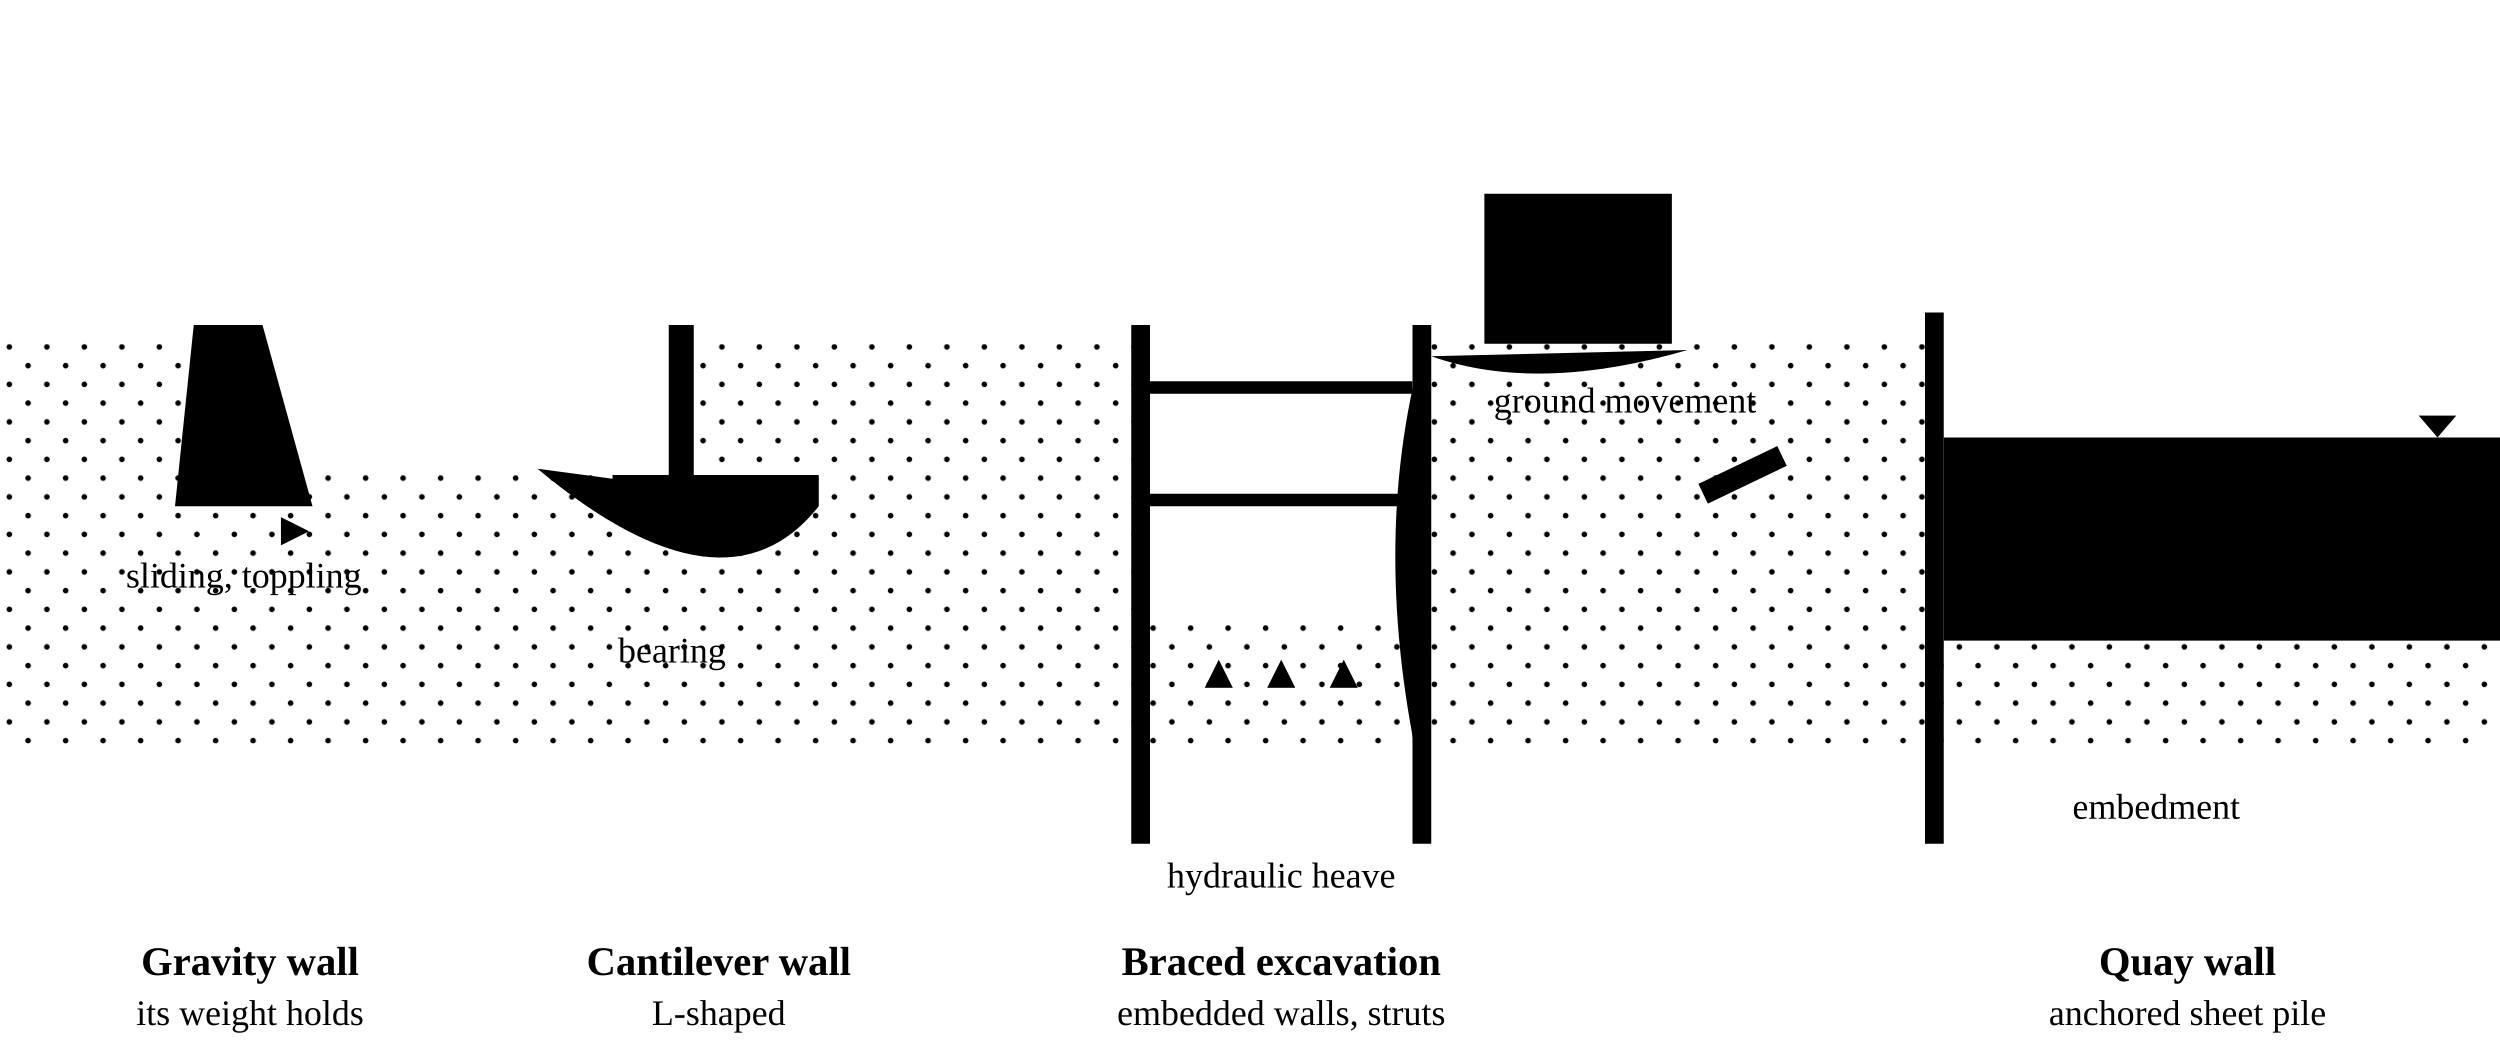
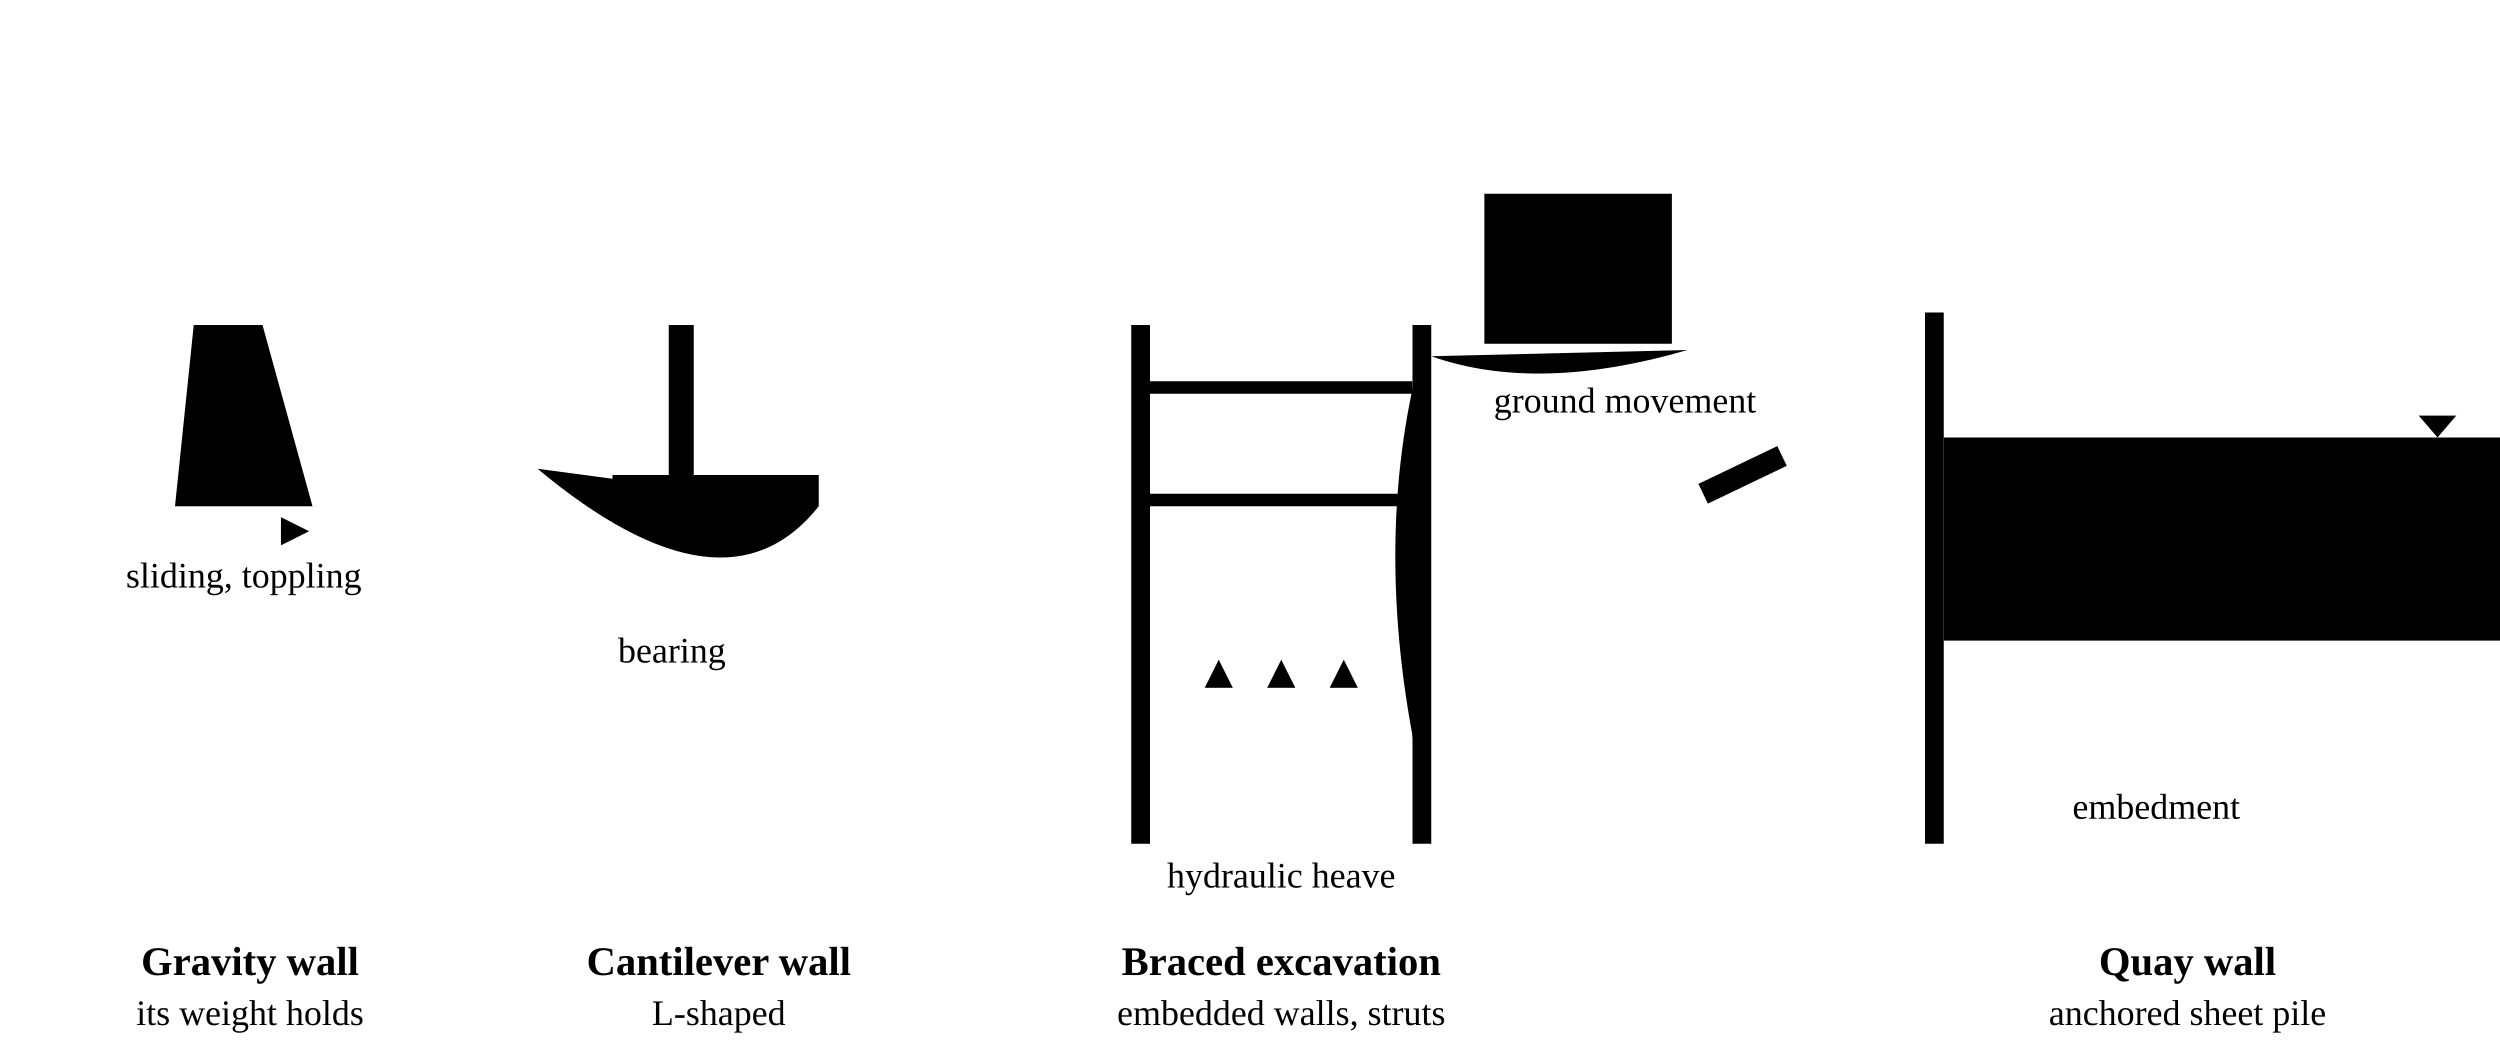
<svg xmlns="http://www.w3.org/2000/svg" class="h-auto w-full" viewBox="0 0 800 340" role="img" aria-label="Four retaining structures in one ground cross-section, with what to check on each. Gravity wall: sliding and toppling. Cantilever L-wall: bearing under its base. Braced excavation with embedded walls and struts: hydraulic heave of the base, wall deflection and ground movement under a neighboring building. Anchored sheet pile quay wall: embedment.">
  <defs>
-     <pattern id="rs-sand" width="12" height="12" patternUnits="userSpaceOnUse">
-       <circle cx="3" cy="3" r="0.9" class="fill-gray-8" />
-       <circle cx="9" cy="9" r="0.9" class="fill-gray-8" />
+     <pattern id="rs-607" viewBox="2.055 -51.39 49.68 49.68" width="70" height="70" patternUnits="userSpaceOnUse">
+       <path class="fill-none stroke-gray-8" stroke-width="1.2" stroke-linecap="round" d="M16.545-49.493h0M16.545-46.733h0M16.027-44.318h0M12.06-44.145h0M18.615-37.073h0M11.197-33.45h0M18.615-32.933h0M22.583-32.933h0M23.618-35.52h0M22.237-38.97h0M25.515-37.935h0M25.515-41.213h0M23.962-43.455h0M24.308-46.733h0M23.445-49.148h0M25.515-50.7h0M30.69-46.733h0M33.45-46.905h0M31.38-42.248h0M34.485-41.73h0M34.485-38.28h0M28.965-37.245h0M36.728-42.248h0M39.833-43.973h0M41.04-51.045h0M48.63-50.355h0M48.975-44.49h0M46.388-43.11h0M47.078-40.695h0M46.215-37.935h0M46.388-36.038h0M48.975-36.9h0M6.885-15.51h0M7.057-13.958h0M3.607-13.958h0M8.782-7.403h0M2.745-4.642h0M9.645-2.572h0M14.82-6.368h0M13.267-8.61h0M15.51-11.715h0M10.507-8.783h0M13.267-13.785h0M15.337-16.372h0M12.232-16.372h0M13.267-18.96h0M24.48-16.545h0M20.858-14.13h0M24.135-13.095h0M23.445-10.852h0M19.995-7.575h0M26.895-12.75h0M30.862-16.545h0M32.07-20.685h0M36.728-16.028h0M37.59-18.615h0M40.005-19.133h0M40.005-14.13h0M37.417-12.75h0M35.002-9.99h0M40.178-11.37h0M42.248-9.127h0M16.2-36.038h0M28.965-34.485h0M34.83-32.76h0M40.178-32.243h0M37.417-34.14h0M37.935-31.208h0M45.18-27.067h0M41.213-24.653h0M35.347-25.86h0M35.175-23.1h0M35.175-21.03h0M42.765-19.65h0M45.525-17.753h0M49.32-21.375h0M44.663-24.653h0M24.48-19.133h0M20.742-23.503h0M22.583-27.067h0M9.242-32.559h0M6.195-29.828h0M3.78-27.24h0M13.785-22.583h0M11.715-28.103h0M20.34-30.69h0M30.69-29.828h0M27.757-29.828h0M23.1-24.135h0M6.54-37.418h0M8.782-38.625h0M10.162-35.348h0M4.125-33.795h0M46.388-31.208h0M50.01-31.035h0M3.09-45.353h0M14.302-46.905h0M4.642-47.423h0M10.852-41.73h0M14.82-38.28h0M16.717-26.033h0M2.572-21.03h0M50.01-6.195h0M41.73-3.953h0M30-4.642h0M5.16-10.163h0M20.34-10.507h0M27.757-18.098h0M8.092-23.79h0M38.107-25.343h0M46.733-19.995h0M37.417-5.85h0M29.655-25.515h0M21.03-42.248h0M15.682-33.278h0M10.162-50.355h0M40.178-48.975h0M35.175-3.953h0M4.642-23.445h0M49.493-42.42h0M18.097-41.903h0M14.992-40.695h0M12.232-39.66h0M5.505-43.771h0M6.885-49.665h0M11.887-45.87h0M19.823-46.733h0M27.585-46.388h0M27.93-48.63h0M32.07-50.528h0M37.417-45.353h0M26.722-43.973h0M29.137-41.213h0M19.132-39.143h0M7.057-32.415h0M13.095-29.655h0M9.3-28.448h0M5.677-26.033h0M4.297-37.418h0M16.2-30.345h0M14.13-27.067h0M13.095-24.653h0M10.852-23.1h0M10.852-19.478h0M17.925-17.753h0M9.645-13.958h0M12.75-11.198h0M6.195-7.748h0M3.607-8.783h0M8.265-4.642h0M11.37-3.608h0M17.062-2.745h0M17.925-6.195h0M17.407-10.163h0M18.787-11.887h0M20.167-18.615h0M19.823-21.548h0M24.308-30.173h0M25.688-32.933h0M32.243-34.313h0M31.725-37.245h0M21.202-36.21h0M37.935-36.383h0M31.897-39.315h0M36.9-39.143h0M43.11-39.66h0M42.248-41.903h0M43.11-44.145h0M42.593-46.388h0M43.455-48.285h0M48.63-47.423h0M45.87-45.18h0M43.628-35.175h0M40.35-35.175h0M40.35-38.625h0M46.905-33.795h0M43.11-30.345h0M38.452-28.965h0M34.83-28.275h0M32.588-24.48h0M25.515-22.928h0M29.684-19.823h0M33.623-15.51h0M34.14-12.405h0M31.035-10.507h0M29.655-8.265h0M26.895-8.265h0M27.24-15.165h0M22.927-8.61h0M23.79-4.298h0M27.93-3.263h0M45.525-12.233h0M43.455-16.545h0M39.66-16.718h0M39.833-22.755h0M45.18-22.41h0M49.838-18.098h0M50.01-14.13h0M45.87-8.955h0M50.528-10.68h0M46.733-6.368h0M47.423-4.47h0M45.18-3.09h0M38.452-3.435h0M32.932-5.677h0M21.72-2.4h0M3.435-31.38h0M11.197-48.113h0M50.528-27.758h0M51.217-23.1h0M4.125-16.372h0M49.665-33.278h0M48.63-8.955h0M2.4-11.715h0M3.952-2.4h0M51.103-35.434h0M2.917-40.005h0M14.475-42.765h0M22.237-44.663h0M20.513-48.975h0M29.827-44.49h0M33.967-44.49h0M34.658-35.865h0M39.833-46.905h0M46.215-47.078h0M45.353-50.183h0M50.01-39.143h0M7.575-19.133h0M5.505-12.405h0M4.297-6.195h0M14.302-3.435h0M16.545-8.093h0M16.545-20.34h0M21.72-16.372h0M27.24-10.163h0M25.688-5.505h0M30.862-13.613h0M38.107-10.335h0M36.21-7.92h0M40.005-6.54h0M19.478-34.658h0M26.378-35.52h0M31.38-32.07h0M37.935-21.893h0M48.285-15.855h0M34.658-18.615h0M27.585-20.858h0M13.785-31.898h0M9.817-26.205h0M47.595-29.138h0M7.057-40.695h0M7.92-47.94h0M4.47-49.838h0M47.94-25.86h0M32.415-8.093h0M19.823-3.263h0M17.235-22.755h0M30.69-27.758h0M47.768-23.618h0M38.798-41.213h0M28.275-39.315h0M11.025-37.763h0M36.21-48.458h0M42.765-37.245h0M48.63-12.06h0M5.677-3.435h0M3.952-42.42h0M13.785-49.665h0M31.38-48.458h0M3.952-29.483h0M7.23-34.313h0M4.297-18.96h0M10.536-15.597h0M8.955-10.335h0M11.37-6.195h0M17.235-14.82h0M25.515-28.103h0M19.995-28.103h0M27.757-31.898h0M44.318-32.933h0M42.593-12.233h0M42.593-22.238h0M40.522-27.067h0M49.838-2.918h0M43.973-6.195h0M32.76-2.4h0M18.96-50.873h0M21.548-5.29h0M26.032-25.86h0M29.31-23.273h0M42.765-28.448h0M7.057-21.893h0M9.127-45.18h0M33.967-30.431h0M13.267-36.038h0M18.787-44.318h0M6.712-45.698h0M6.54-28.103h0M17.235-28.448h0M22.583-21.03h0M45.698-14.475h0M16.89-4.642h0M36.382-50.7h0M51.217-8.093h0M50.7-48.803h0M51.39-16.718h0M50.7-43.973h0M51.045-25.17h0M29.482-50.355h0M16.545-49.493h0M23.962-43.455h0M48.975-36.9h0M31.523-18.328h0M23.445-10.852h0M40.005-14.13h0M10.68-30.115h0M8.667-42.19h0M17.005-38.597h0M25.688-32.933h0M36.9-39.143h0M43.455-48.285h0M33.248-26.809h0M51.217-23.1h0M9.386-17.465h0M11.37-6.195h0M32.76-2.4h0M42.765-28.448h0M19.305-25.803h0M51.217-8.093h0" />
    </pattern>
-     <pattern id="rs-clay" width="20" height="8" patternUnits="userSpaceOnUse">
-       <path d="M0 2H8M10 6H18" class="stroke-gray-8" stroke-width="0.75" />
+     <pattern id="rs-620" viewBox="0 -53.584 53.584 53.584" width="100" height="100" patternUnits="userSpaceOnUse">
+       <path class="fill-none stroke-gray-8" stroke-width="0.5" d="M3.776-52.32H0M6.357-52.32h6.369M15.273-52.32h6.37M24.19-52.32h6.369M33.106-52.32h6.37M42.023-52.32h6.37M53.584-52.32h-2.645M8.108-49.186H1.739M17.024-49.186h-6.369M25.941-49.186h-6.369M34.858-49.186h-6.369M43.774-49.186h-6.369M46.322-49.186h6.369M0-46.216h2.024M10.975-46.216H4.606M13.521-46.216h6.37M22.438-46.216h6.37M31.355-46.216h6.369M40.271-46.216h6.37M49.188-46.216h4.396M7.312-43.411H.943M16.229-43.411h-6.37M25.146-43.411h-6.37M34.062-43.411h-6.37M42.979-43.411h-6.37M45.526-43.411h6.37M1.706-40.44H0M4.287-40.44h6.368M19.572-40.44h-6.369M22.12-40.44h6.369M31.036-40.44h6.369M39.953-40.44h6.369M48.87-40.44h4.714M5.242-37.437H0M14.159-37.437H7.79M23.075-37.437h-6.369M25.623-37.437h6.369M34.539-37.437h6.369M43.456-37.437h6.369M53.584-37.437h-1.211M2.184-34.27H0M11.134-34.27H4.765M13.681-34.27h6.369M28.967-34.27h-6.369M37.883-34.27h-6.368M46.8-34.27h-6.369M53.584-34.27h-4.236M6.675-31.356H.306M15.592-31.356H9.223M24.509-31.356H18.14M27.056-31.356h6.369M35.973-31.356h6.369M44.889-31.356h6.369M3.458-28.387H0M6.038-28.387h6.369M21.324-28.387h-6.369M30.24-28.387h-6.369M32.788-28.387h6.369M41.705-28.387h6.368M50.621-28.387h2.963M7.949-25.535H1.58M16.865-25.535h-6.369M25.782-25.535h-6.369M28.33-25.535h6.368M43.615-25.535h-6.369M46.163-25.535h6.369M2.98-22.446H0M11.93-22.446H5.561M14.477-22.446h6.369M23.394-22.446h6.369M32.311-22.446h6.369M41.227-22.446h6.369M50.144-22.446h3.44M6.834-19.312H.465M15.751-19.312H9.382M24.668-19.312h-6.369M27.215-19.312h6.369M42.501-19.312h-6.369M45.049-19.312h6.368M0-16.342h2.184M4.765-16.342h6.369M20.05-16.342h-6.369M22.598-16.342h6.369M31.515-16.342h6.368M40.431-16.342H46.8M49.348-16.342h4.236M6.038-13.371H0M14.955-13.371H8.586M23.871-13.371h-6.369M26.419-13.371h6.369M35.336-13.371h6.369M44.252-13.371h6.369M53.584-13.371h-.415M0-10.575h3.14M12.089-10.575H5.72M14.637-10.575h6.369M23.553-10.575h6.369M32.47-10.575h6.369M47.755-10.575h-6.369M50.303-10.575h3.281M8.268-7.44h-6.37M17.184-7.44h-6.37M26.101-7.44h-6.369M35.018-7.44h-6.37M37.564-7.44h6.37M46.481-7.44h6.37M4.732-4.471H0M7.312-4.471h6.369M16.229-4.471h6.369M25.146-4.471h6.369M34.062-4.471h6.369M42.979-4.471h6.369M51.896-4.471h1.688M8.586-1.501H2.217M17.502-1.501h-6.368M26.419-1.501H20.05M35.336-1.501h-6.369M44.252-1.501h-6.369M53.169-1.501H46.8" />
    </pattern>
    <marker id="rs-check" viewBox="0 0 10 10" refX="9" refY="5" markerWidth="6" markerHeight="6" orient="auto-start-reverse">
      <path d="M0 0L10 5L0 10z" class="fill-doc-accent" />
    </marker>
  </defs>
  <path d="M622 140H800V205H622z" class="fill-gray-3" />
-   <path d="M0 110H80V150H218V110H365V200H455V110H619V205H800V238H0z" fill="url(#rs-sand)" />
-   <rect x="0" y="238" width="800" height="50" fill="url(#rs-clay)" />
+   <path d="M0 110H80V150H218V110H365V200H455V110H619V205H800V238H0z" fill="url(#rs-607)" />
+   <rect x="0" y="238" width="800" height="50" fill="url(#rs-620)" />
  <g class="fill-none stroke-doc-line">
    <path d="M0 238H800" class="stroke-gray-7" stroke-width="0.75" />
    <path d="M0 140H58M222 140H362M458 140H616M368 206H452" stroke-width="1" stroke-dasharray="6 4" />
    <path d="M622 140H800M774 133H786L780 140zM776 144H784M778 147H782" stroke-width="1.25" />
    <path d="M0 110H62M100 150H214M222 110H362M368 200H452M458 110H616M622 205H800" stroke-width="1.5" />
  </g>
  <g class="stroke-doc-text" stroke-width="1.25">
    <path d="M62 104H84L100 162H56z" class="fill-gray-5" />
    <rect x="214" y="104" width="8" height="48" class="fill-gray-5" />
    <rect x="196" y="152" width="66" height="10" class="fill-gray-5" />
    <g class="fill-gray-5">
      <rect x="362" y="104" width="6" height="166" />
      <rect x="452" y="104" width="6" height="166" />
      <rect x="368" y="122" width="84" height="4" />
      <rect x="368" y="158" width="84" height="4" />
    </g>
    <rect x="475" y="62" width="60" height="48" class="fill-doc-surface" />
    <path d="M616 124L570 146" class="fill-none" />
    <rect x="0" y="-3.5" width="28" height="7" transform="translate(545 158) rotate(-25.6)" class="fill-gray-5" />
    <rect x="616" y="100" width="6" height="170" class="fill-gray-5" />
  </g>
  <g class="fill-none stroke-doc-accent" stroke-width="1.5">
    <path d="M60 170H98" marker-end="url(#rs-check)" />
    <path d="M262 162Q232 200 172 150" stroke-dasharray="5 3" />
    <g marker-end="url(#rs-check)">
      <path d="M390 236V212" />
      <path d="M410 236V212" />
      <path d="M430 236V212" />
    </g>
    <path d="M455 112Q438 175 455 250M458 114Q492 126 540 112" stroke-dasharray="5 3" />
    <path d="M619 124L640 270" stroke-dasharray="5 3" />
  </g>
  <g class="fill-doc-accent-text" font-size="11.5" text-anchor="middle">
    <text x="78" y="188">sliding, toppling</text>
    <text x="215" y="212">bearing</text>
    <text x="410" y="284">hydraulic heave</text>
    <text x="520" y="132">ground movement</text>
    <text x="690" y="262">embedment</text>
  </g>
  <g text-anchor="middle">
    <g class="fill-doc-text" font-size="13" font-weight="600">
      <text x="80" y="312">Gravity wall</text>
      <text x="230" y="312">Cantilever wall</text>
      <text x="410" y="312">Braced excavation</text>
      <text x="700" y="312">Quay wall</text>
    </g>
    <g class="fill-doc-muted" font-size="11.5">
      <text x="80" y="328">its weight holds</text>
      <text x="230" y="328">L-shaped</text>
      <text x="410" y="328">embedded walls, struts</text>
      <text x="700" y="328">anchored sheet pile</text>
    </g>
  </g>
</svg>
